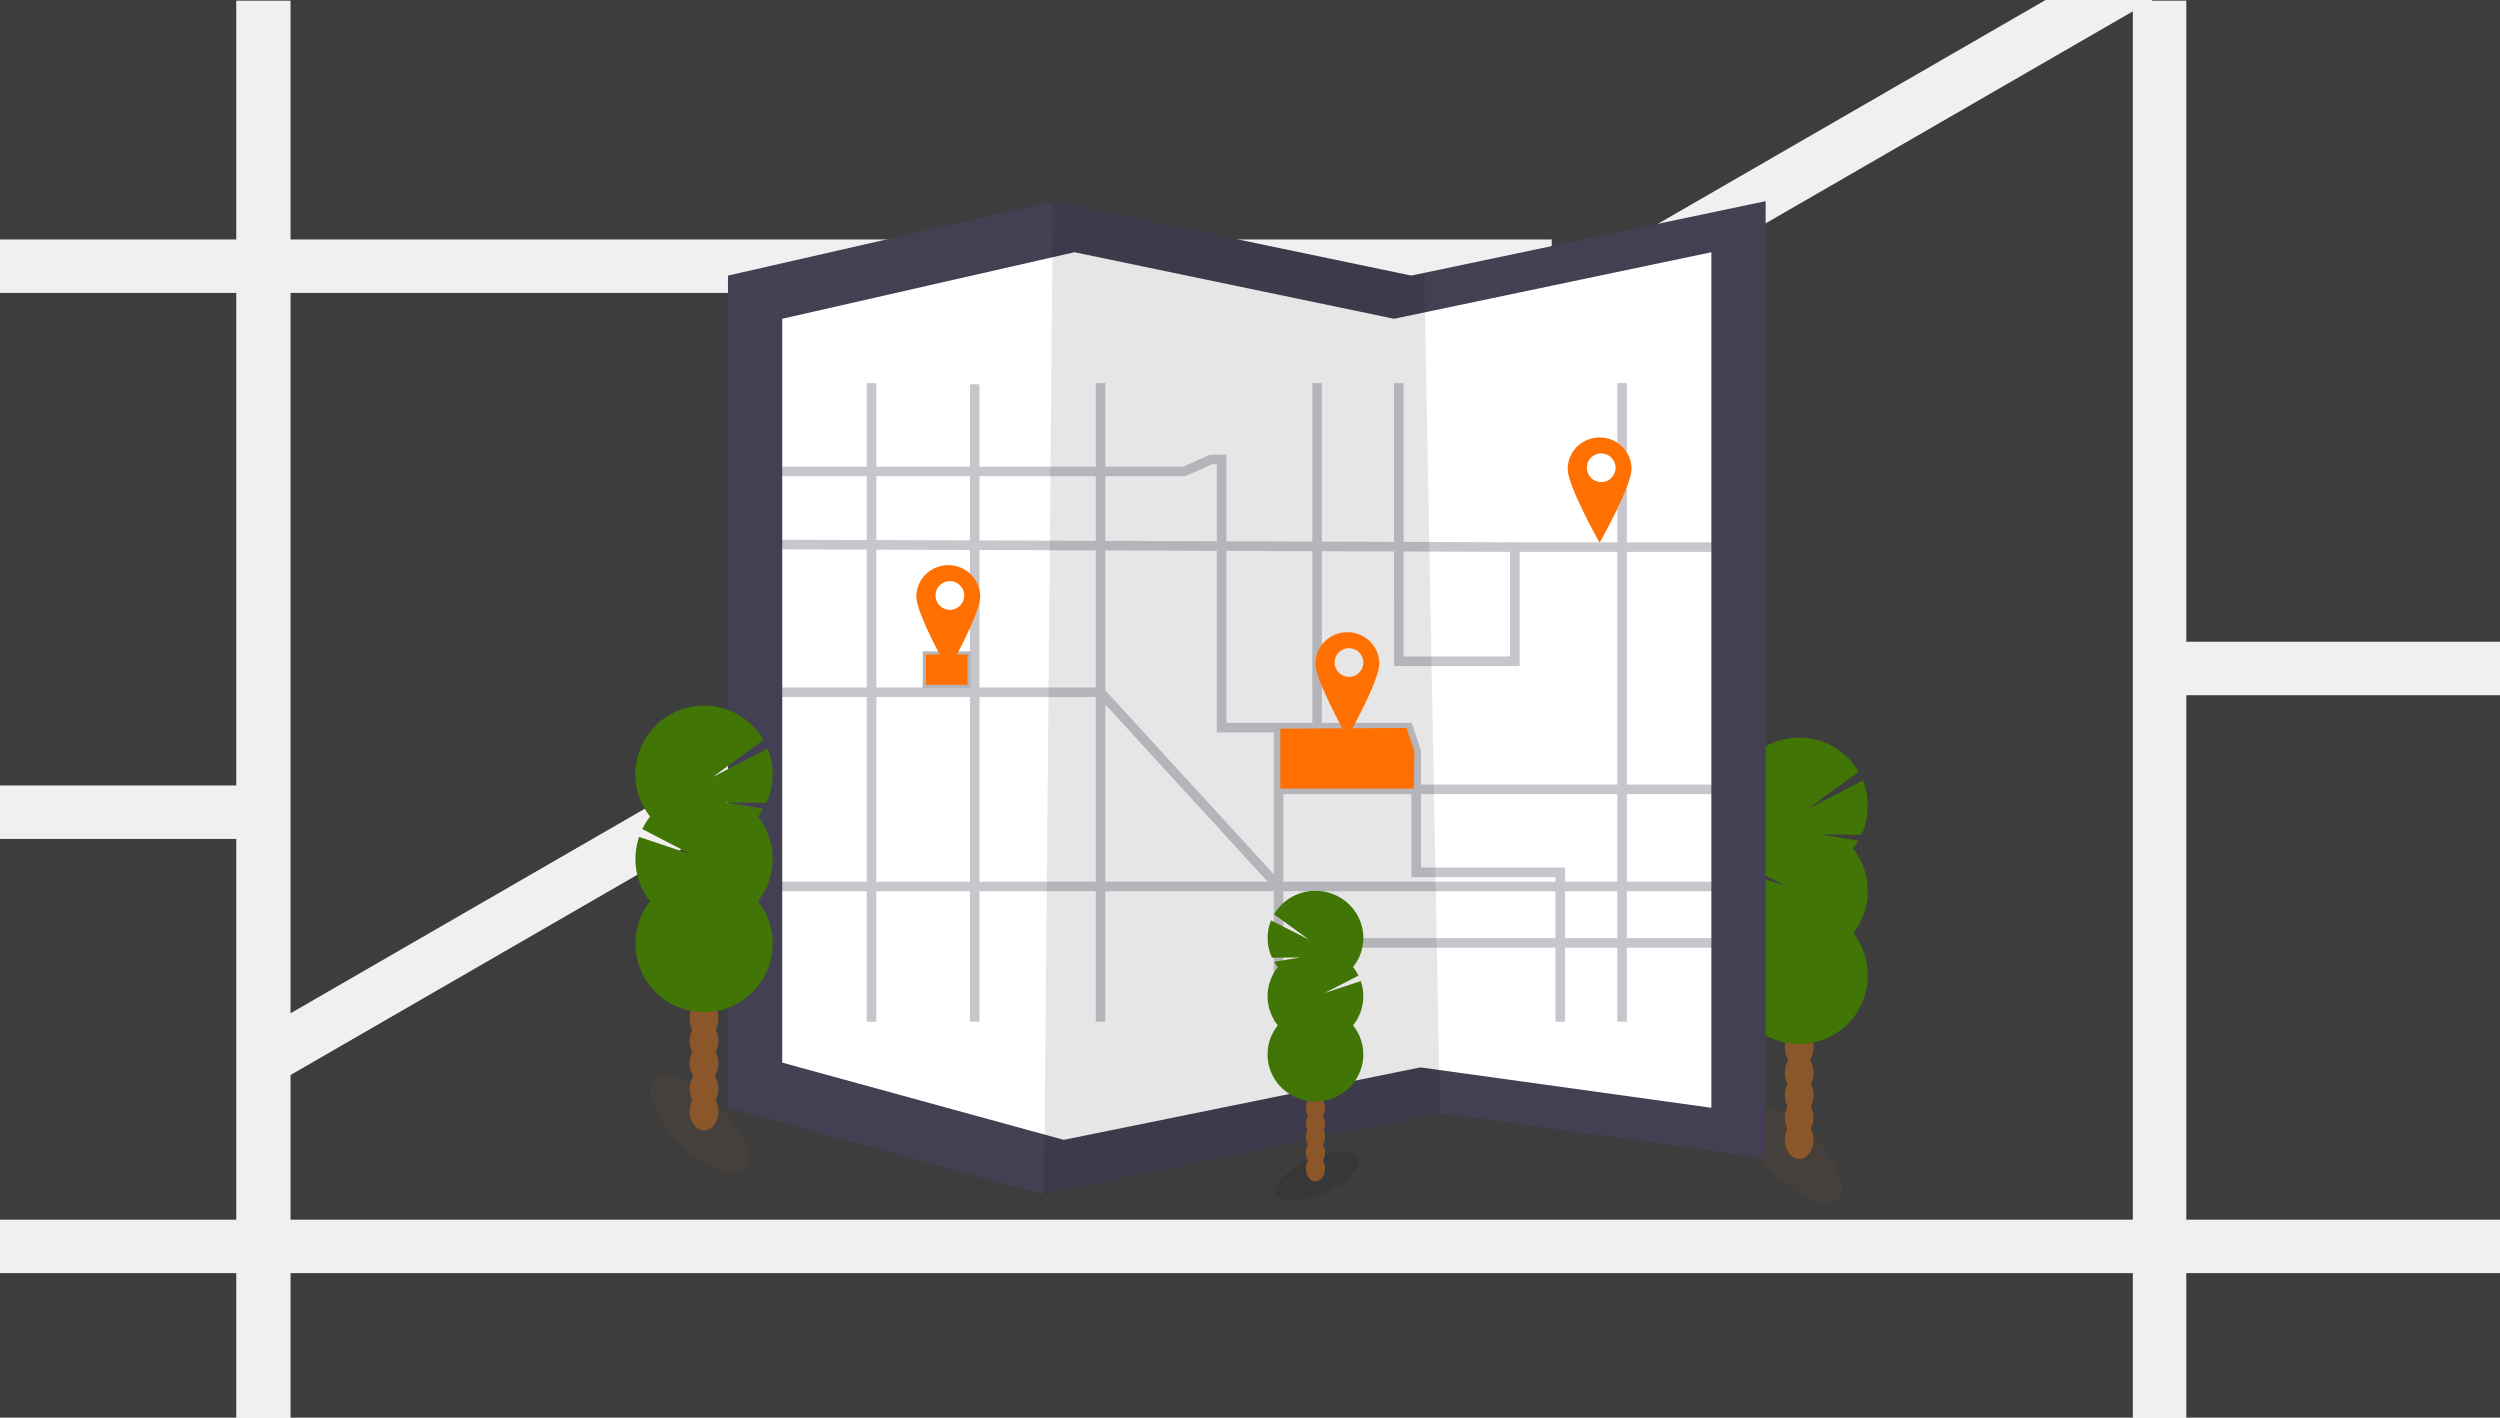
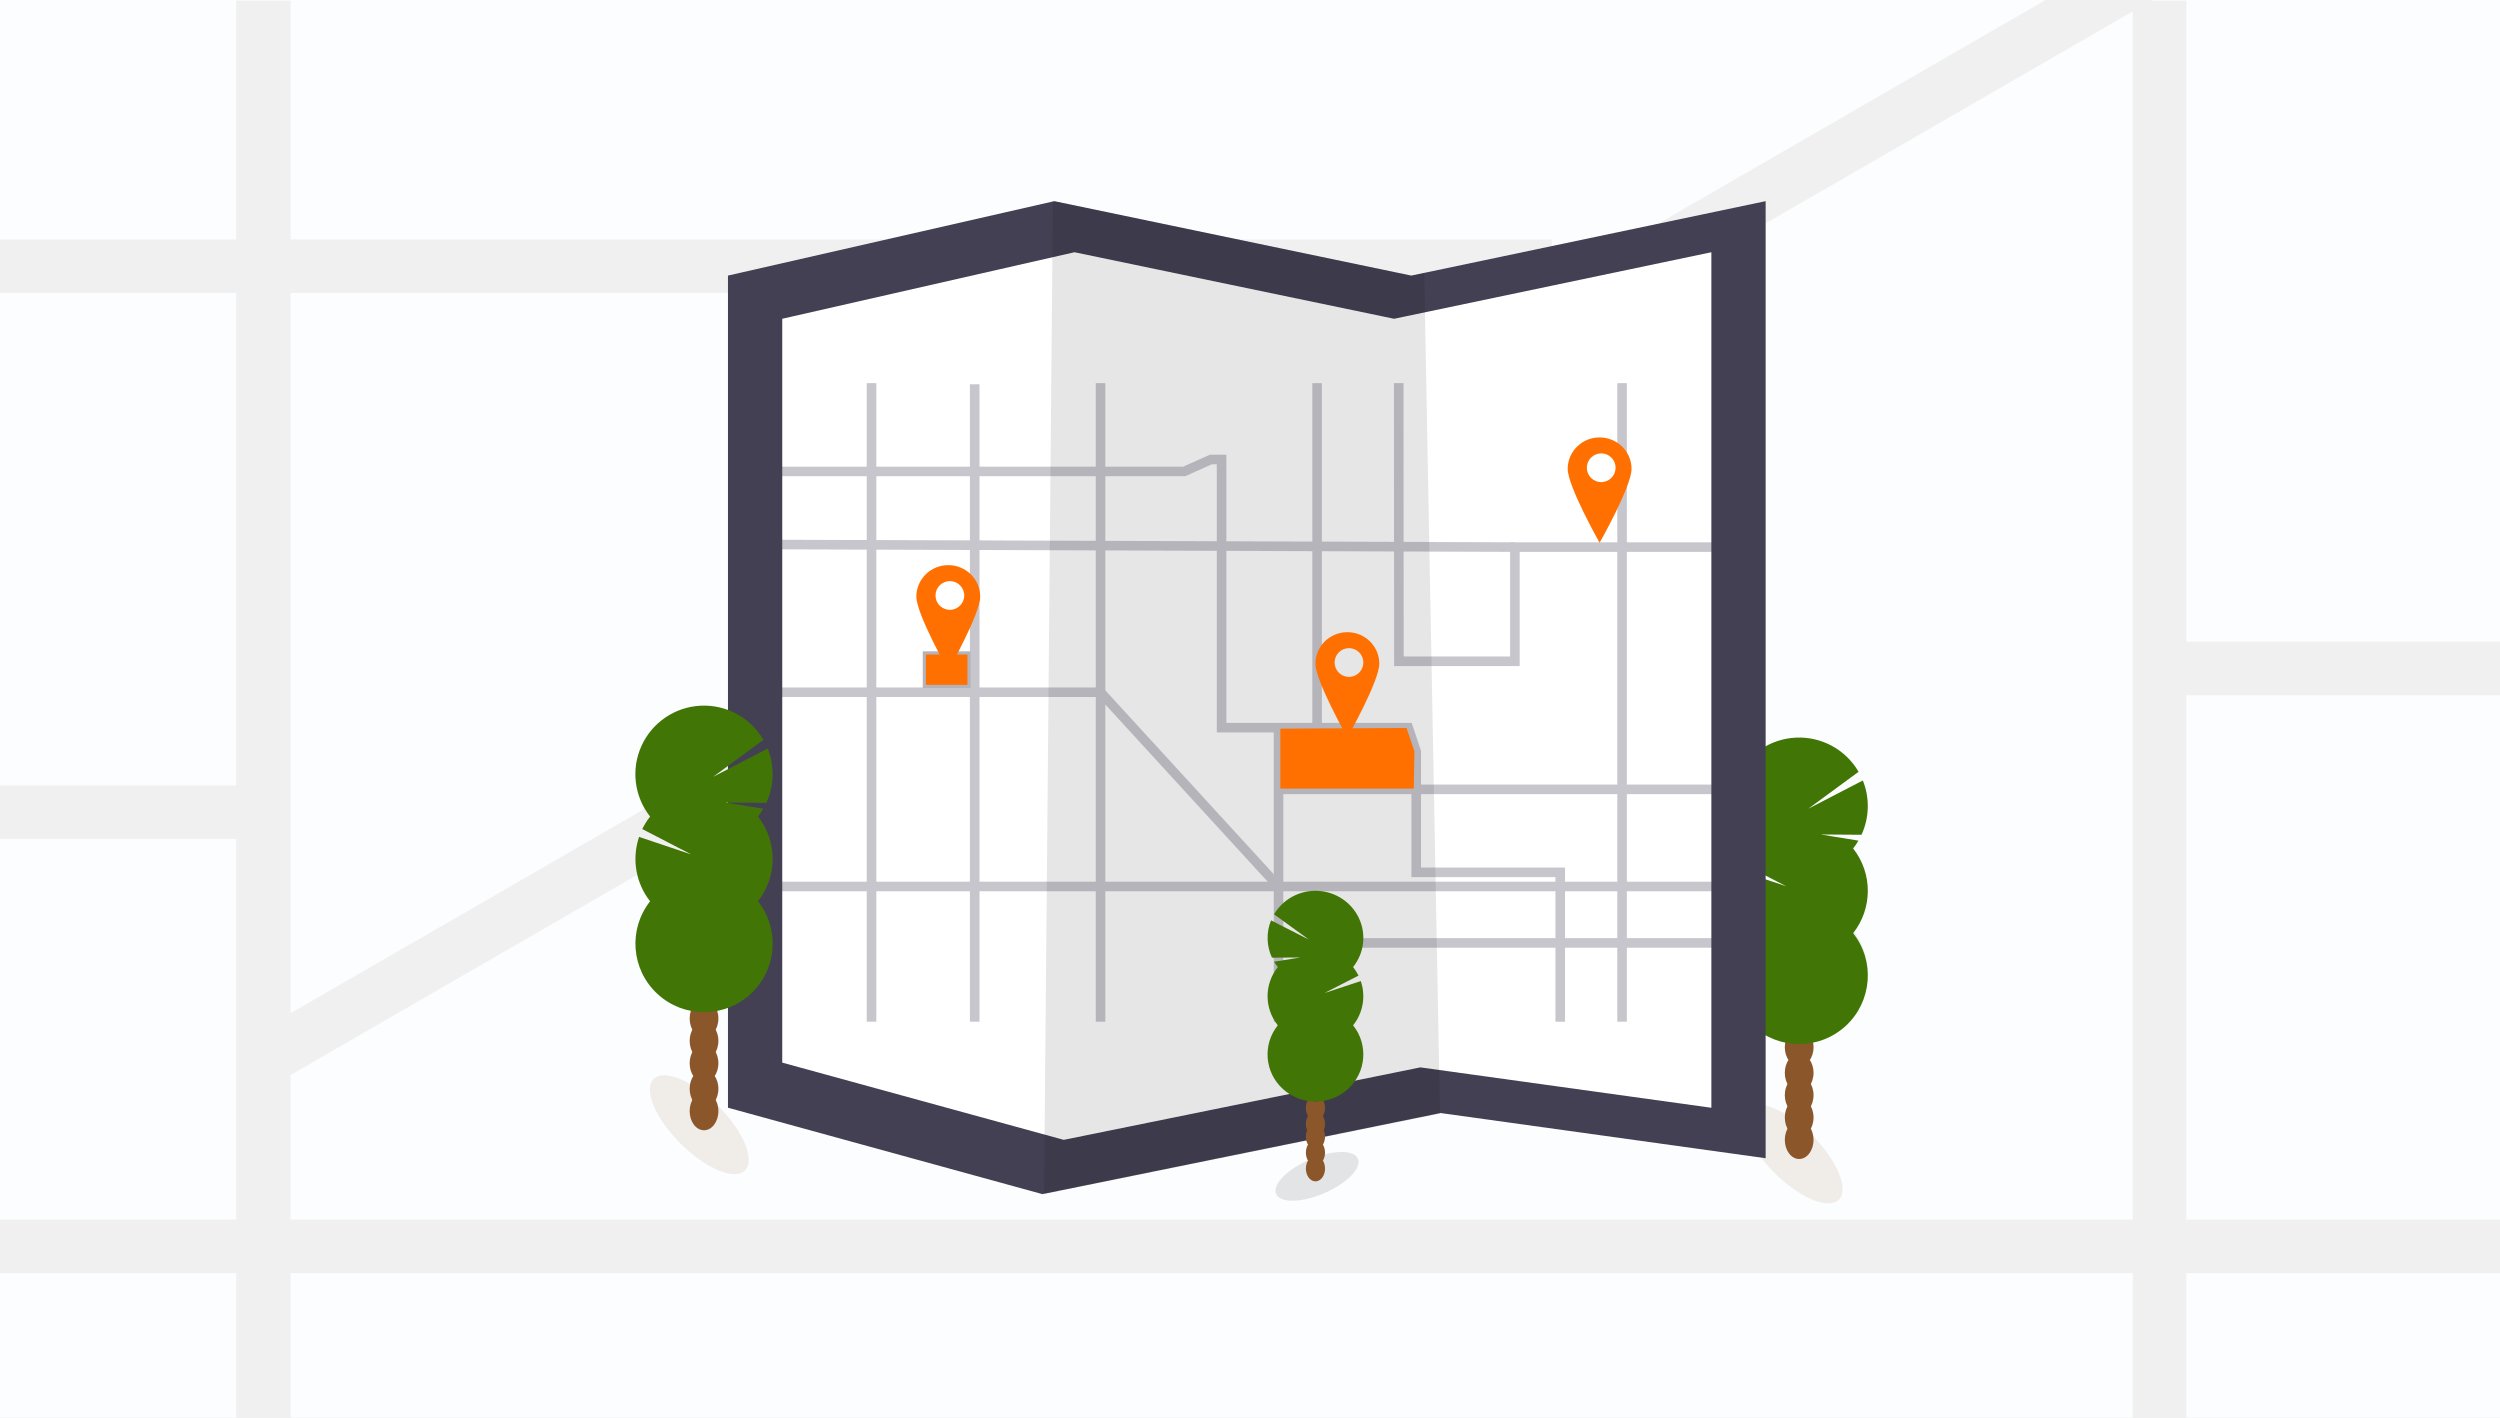
<svg xmlns="http://www.w3.org/2000/svg" xmlns:xlink="http://www.w3.org/1999/xlink" width="783px" height="444px" viewBox="0 0 783 444" version="1.1">
  <defs>
    <path d="M668,3.557 L668,382 L91,382 L91,336.688 L668,3.557 Z M673.795,0.212 L674.161,-4.47419879e-14 L783,0 L783,201 L684.744,201 L684.744,0.212 L673.795,0.212 Z M640.672,-1.42108547e-14 L486,89.3 L486,75 L91,75 L91,0.212 L74,0.212 L74,75 L1.15737447e-13,75 L1.13686838e-13,0 L640.672,0 Z M481.766,91.744 L91,317.353 L91,91.744 L481.766,91.744 Z M1.13686838e-13,382 L1.13686838e-13,262.744 L74,262.744 L74,382 L1.15737447e-13,382 Z M1.11636229e-13,398.744 L74,398.744 L74,444 L1.13686838e-13,444 L1.13686838e-13,398.744 Z M668,398.744 L668,444 L91,444 L91,398.744 L668,398.744 Z M783,382 L684.744,382 L684.744,217.744 L783,217.744 L783,382 Z M783,398.744 L783,444 L684.744,444 L684.744,398.744 L783,398.744 Z M1.13686838e-13,246 L1.13686838e-13,91.744 L74,91.744 L74,246 L1.13686838e-13,246 Z" id="path-1" />
  </defs>
  <g id="Page-1" stroke="none" stroke-width="1" fill="none" fill-rule="evenodd">
    <g id="findpepis">
      <g id="Find-A-Bar">
        <g id="Group-3">
          <g id="undraw_beer_celebration_3wc8-+-undraw_beer_celebration_3wc8-Mask">
            <mask id="mask-2" fill="white">
              <use xlink:href="#path-1" />
            </mask>
-             <use id="Mask" fill="#3D3D3D" fill-rule="nonzero" xlink:href="#path-1" />
+             <use id="Mask" fill="#FBFDFE" fill-rule="nonzero" xlink:href="#path-1" />
          </g>
        </g>
        <g id="Group-2" transform="translate(198.5, 63)">
          <ellipse id="Oval" fill="#8B572A" fill-rule="nonzero" opacity="0.1" transform="translate(363.13, 298.4199) rotate(-45) translate(-363.13, -298.4199) " cx="363.13" cy="298.42" rx="8.333" ry="20.231" />
          <ellipse id="Oval" fill="#8B572A" fill-rule="nonzero" cx="365" cy="294" rx="4.5" ry="6" />
          <ellipse id="Oval" fill="#8B572A" fill-rule="nonzero" cx="365" cy="287" rx="4.5" ry="6" />
          <ellipse id="Oval" fill="#8B572A" fill-rule="nonzero" cx="365" cy="280" rx="4.5" ry="6" />
          <ellipse id="Oval" fill="#8B572A" fill-rule="nonzero" cx="365" cy="273" rx="4.5" ry="6" />
          <ellipse id="Oval" fill="#8B572A" fill-rule="nonzero" cx="365" cy="265" rx="4.5" ry="6" />
          <ellipse id="Oval" fill="#8B572A" fill-rule="nonzero" cx="365" cy="258" rx="4.5" ry="6" />
          <ellipse id="Oval" fill="#8B572A" fill-rule="nonzero" cx="365" cy="251" rx="4.5" ry="6" />
          <path d="M381.889,202.746 C382.502,201.967 383.061,201.147 383.561,200.291 L371.772,198.358 L384.522,198.45 C386.994,193.079 387.145,186.93 384.94,181.445 L367.838,190.308 L383.603,178.727 C379.577,171.769 371.997,167.639 363.96,168.025 C355.923,168.411 348.775,173.248 345.437,180.56 C342.099,187.872 343.13,196.433 348.11,202.746 C347.154,203.958 346.333,205.269 345.66,206.658 L360.961,214.59 L344.656,209.121 C342.331,215.992 343.634,223.571 348.122,229.274 C341.193,238.071 342.198,250.709 350.431,258.304 C358.664,265.899 371.359,265.899 379.592,258.304 C387.825,250.709 388.83,238.071 381.901,229.274 C388.032,221.488 388.032,210.523 381.901,202.737 L381.889,202.746 Z" id="Path" fill="#417505" fill-rule="nonzero" />
          <path d="M343.5,215.314 C343.492,220.097 345.114,224.742 348.101,228.497 C341.169,237.238 342.174,249.795 350.412,257.341 C358.649,264.886 371.351,264.886 379.588,257.341 C387.826,249.795 388.831,237.238 381.899,228.497 C384.781,224.871 343.5,212.921 343.5,215.314 Z" id="Path" fill="#417505" fill-rule="nonzero" opacity="0.1" />
          <polygon id="Path" fill="#444053" fill-rule="nonzero" points="354.5 0 354.5 299.759 252.703 285.604 128.957 310.796 127.96 311 29.5 283.938 29.5 23.315 131.714 0 243.524 23.315 247.776 22.419" />
          <polygon id="Path" fill="#FFFFFF" fill-rule="nonzero" points="337.5 16 337.5 283.955 246.355 271.302 135.554 293.821 134.66 294 46.5 269.813 46.5 36.839 138.025 16 238.134 36.839 241.942 36.04" />
          <polygon id="Path" fill="#000000" fill-rule="nonzero" opacity="0.1" points="252.5 285.791 128.5 311 131.263 0 243.303 23.33 247.563 22.434" />
          <g id="Group" opacity="0.3" transform="translate(36.5, 57)" stroke="#444053" stroke-width="3">
            <polyline id="Path" points="203.084 0 203.134 87.11 239.462 87.11 239.462 51.351 301.68 51.351 308.987 42.021" />
            <polyline id="Path" points="0.823 27.651 135.906 27.651 144.257 23.909 147.598 23.909 147.598 107.9 206.057 107.9 208.562 115.385 208.562 153.222 253.66 153.222 253.66 200" />
            <path d="M165.44,200 L165.44,107.9" id="Path" />
            <path d="M308.987,175.326 L165.44,175.326" id="Path" />
            <path d="M273.035,0 L273.035,200" id="Path" />
            <path d="M0.405,157.647 L308.987,157.647" id="Path" />
            <path d="M37.961,200 L37.961,0" id="Path" />
            <path d="M109.691,0 L109.691,200" id="Path" />
            <path d="M0.823,50.52 L239.462,51.351" id="Path" />
            <path d="M70.277,0.362 L70.277,200" id="Path" />
            <polyline id="Path" points="0.405 96.807 109.691 96.807 165.44 157.647" />
            <path d="M177.516,0 L177.516,107.9" id="Path" />
            <path d="M165.44,127.227 L308.987,127.227" id="Path" />
          </g>
          <polygon id="Path" fill="#FF7000" fill-rule="nonzero" points="244.293 184 202.5 184 202.5 165.213 242.017 165 244.5 172.258" />
          <path d="M223.5,135 C217.977,135 213.5,139.415 213.5,144.861 C213.5,150.307 223.5,168 223.5,168 C223.5,168 233.5,150.314 233.5,144.861 C233.5,139.415 229.023,135 223.5,135 Z M224,149 C221.515,149 219.5,146.985 219.5,144.5 C219.5,142.015 221.515,140 224,140 C226.485,140 228.5,142.015 228.5,144.5 C228.499,146.985 226.485,148.998 224,148.998 L224,149 Z" id="Shape" fill="#FF7000" fill-rule="nonzero" />
          <rect id="Rectangle" stroke="#B4B3B9" fill="#FF7000" x="91" y="141.5" width="14" height="10.5" />
          <path d="M98.5,114 C92.977,114 88.5,118.415 88.5,123.861 C88.5,129.307 98.5,147 98.5,147 C98.5,147 108.5,129.314 108.5,123.861 C108.5,118.415 104.023,114 98.5,114 Z M99,128 C96.515,128 94.5,125.985 94.5,123.5 C94.5,121.015 96.515,119 99,119 C101.485,119 103.5,121.015 103.5,123.5 C103.499,125.985 101.485,127.998 99,127.998 L99,128 Z" id="Shape" fill="#FF7000" fill-rule="nonzero" />
          <path d="M302.5,74 C296.977,74 292.5,78.415 292.5,83.861 C292.5,89.307 302.5,107 302.5,107 C302.5,107 312.5,89.314 312.5,83.861 C312.5,78.415 308.023,74 302.5,74 Z M303,88 C300.515,88 298.5,85.985 298.5,83.5 C298.5,81.015 300.515,79 303,79 C305.485,79 307.5,81.015 307.5,83.5 C307.499,85.985 305.485,87.998 303,87.998 L303,88 Z" id="Shape" fill="#FF7000" fill-rule="nonzero" />
          <ellipse id="Oval" fill="#000000" fill-rule="nonzero" opacity="0.1" transform="translate(213.9828, 305.4316) rotate(-23.3) translate(-213.9828, -305.4316) " cx="213.983" cy="305.432" rx="13.954" ry="5.741" />
          <ellipse id="Oval" fill="#8B572A" fill-rule="nonzero" cx="213.5" cy="303" rx="3" ry="4" />
          <ellipse id="Oval" fill="#8B572A" fill-rule="nonzero" cx="213.5" cy="298" rx="3" ry="4" />
          <ellipse id="Oval" fill="#8B572A" fill-rule="nonzero" cx="213.5" cy="293" rx="3" ry="4" />
          <ellipse id="Oval" fill="#8B572A" fill-rule="nonzero" cx="213.5" cy="289" rx="3" ry="4" />
          <ellipse id="Oval" fill="#8B572A" fill-rule="nonzero" cx="213.5" cy="284" rx="3" ry="4" />
          <ellipse id="Oval" fill="#3F3D56" fill-rule="nonzero" cx="213.5" cy="278" rx="3" ry="4" />
          <ellipse id="Oval" fill="#3F3D56" fill-rule="nonzero" cx="213.5" cy="273" rx="3" ry="4" />
          <path d="M201.71,239.876 C201.283,239.348 200.893,238.791 200.542,238.211 L208.769,236.879 L199.882,236.945 C198.16,233.254 198.056,229.028 199.594,225.259 L211.528,231.329 L200.525,223.369 C203.334,218.588 208.622,215.751 214.228,216.017 C219.834,216.283 224.82,219.607 227.149,224.631 C229.477,229.655 228.758,235.538 225.286,239.876 C225.946,240.711 226.514,241.613 226.979,242.566 L216.31,248.024 L227.694,244.277 C229.318,248.999 228.409,254.209 225.278,258.128 C230.114,264.175 229.413,272.863 223.668,278.084 C217.923,283.305 209.064,283.305 203.32,278.084 C197.575,272.863 196.874,264.175 201.71,258.128 C197.433,252.777 197.433,245.241 201.71,239.889 L201.71,239.876 Z" id="Path" fill="#417505" fill-rule="nonzero" />
          <path d="M228.498,249.212 C228.503,252.501 227.373,255.695 225.289,258.277 C230.126,264.287 229.425,272.92 223.678,278.109 C217.931,283.297 209.069,283.297 203.322,278.109 C197.575,272.92 196.874,264.287 201.711,258.277 C199.7,255.795 228.498,247.582 228.498,249.212 Z" id="Path" fill="#417505" fill-rule="nonzero" opacity="0.1" />
          <ellipse id="Oval" fill="#8B572A" fill-rule="nonzero" opacity="0.1" transform="translate(20.52853, 289.2573) rotate(-45) translate(-20.52853, -289.2573) " cx="20.529" cy="289.257" rx="8.333" ry="20.231" />
          <ellipse id="Oval" fill="#8B572A" fill-rule="nonzero" cx="22" cy="285" rx="4.5" ry="6" />
          <ellipse id="Oval" fill="#8B572A" fill-rule="nonzero" cx="22" cy="278" rx="4.5" ry="6" />
          <ellipse id="Oval" fill="#8B572A" fill-rule="nonzero" cx="22" cy="270" rx="4.5" ry="6" />
          <ellipse id="Oval" fill="#8B572A" fill-rule="nonzero" cx="22" cy="263" rx="4.5" ry="6" />
          <ellipse id="Oval" fill="#8B572A" fill-rule="nonzero" cx="22" cy="256" rx="4.5" ry="6" />
          <ellipse id="Oval" fill="#8B572A" fill-rule="nonzero" cx="22" cy="249" rx="4.5" ry="6" />
          <ellipse id="Oval" fill="#8B572A" fill-rule="nonzero" cx="22" cy="242" rx="4.5" ry="6" />
          <path d="M38.889,192.746 C39.502,191.967 40.061,191.147 40.561,190.291 L28.772,188.358 L41.522,188.45 C43.994,183.079 44.145,176.93 41.94,171.445 L24.838,180.308 L40.603,168.727 C36.577,161.769 28.997,157.639 20.96,158.025 C12.923,158.411 5.775,163.248 2.437,170.56 C-0.901,177.872 0.13,186.433 5.11,192.746 C4.154,193.958 3.333,195.269 2.66,196.658 L17.961,204.59 L1.656,199.121 C-0.669,205.992 0.634,213.571 5.122,219.274 C-1.807,228.071 -0.802,240.709 7.431,248.304 C15.664,255.899 28.359,255.899 36.592,248.304 C44.825,240.709 45.83,228.071 38.901,219.274 C45.032,211.488 45.032,200.523 38.901,192.737 L38.889,192.746 Z" id="Path" fill="#417505" fill-rule="nonzero" />
          <path d="M0.5,206.314 C0.492,211.097 2.114,215.742 5.101,219.497 C-1.831,228.238 -0.826,240.795 7.412,248.341 C15.649,255.886 28.351,255.886 36.588,248.341 C44.826,240.795 45.831,228.238 38.899,219.497 C41.781,215.871 0.5,203.921 0.5,206.314 Z" id="Path" fill="#417505" fill-rule="nonzero" opacity="0.1" />
        </g>
      </g>
    </g>
  </g>
</svg>
